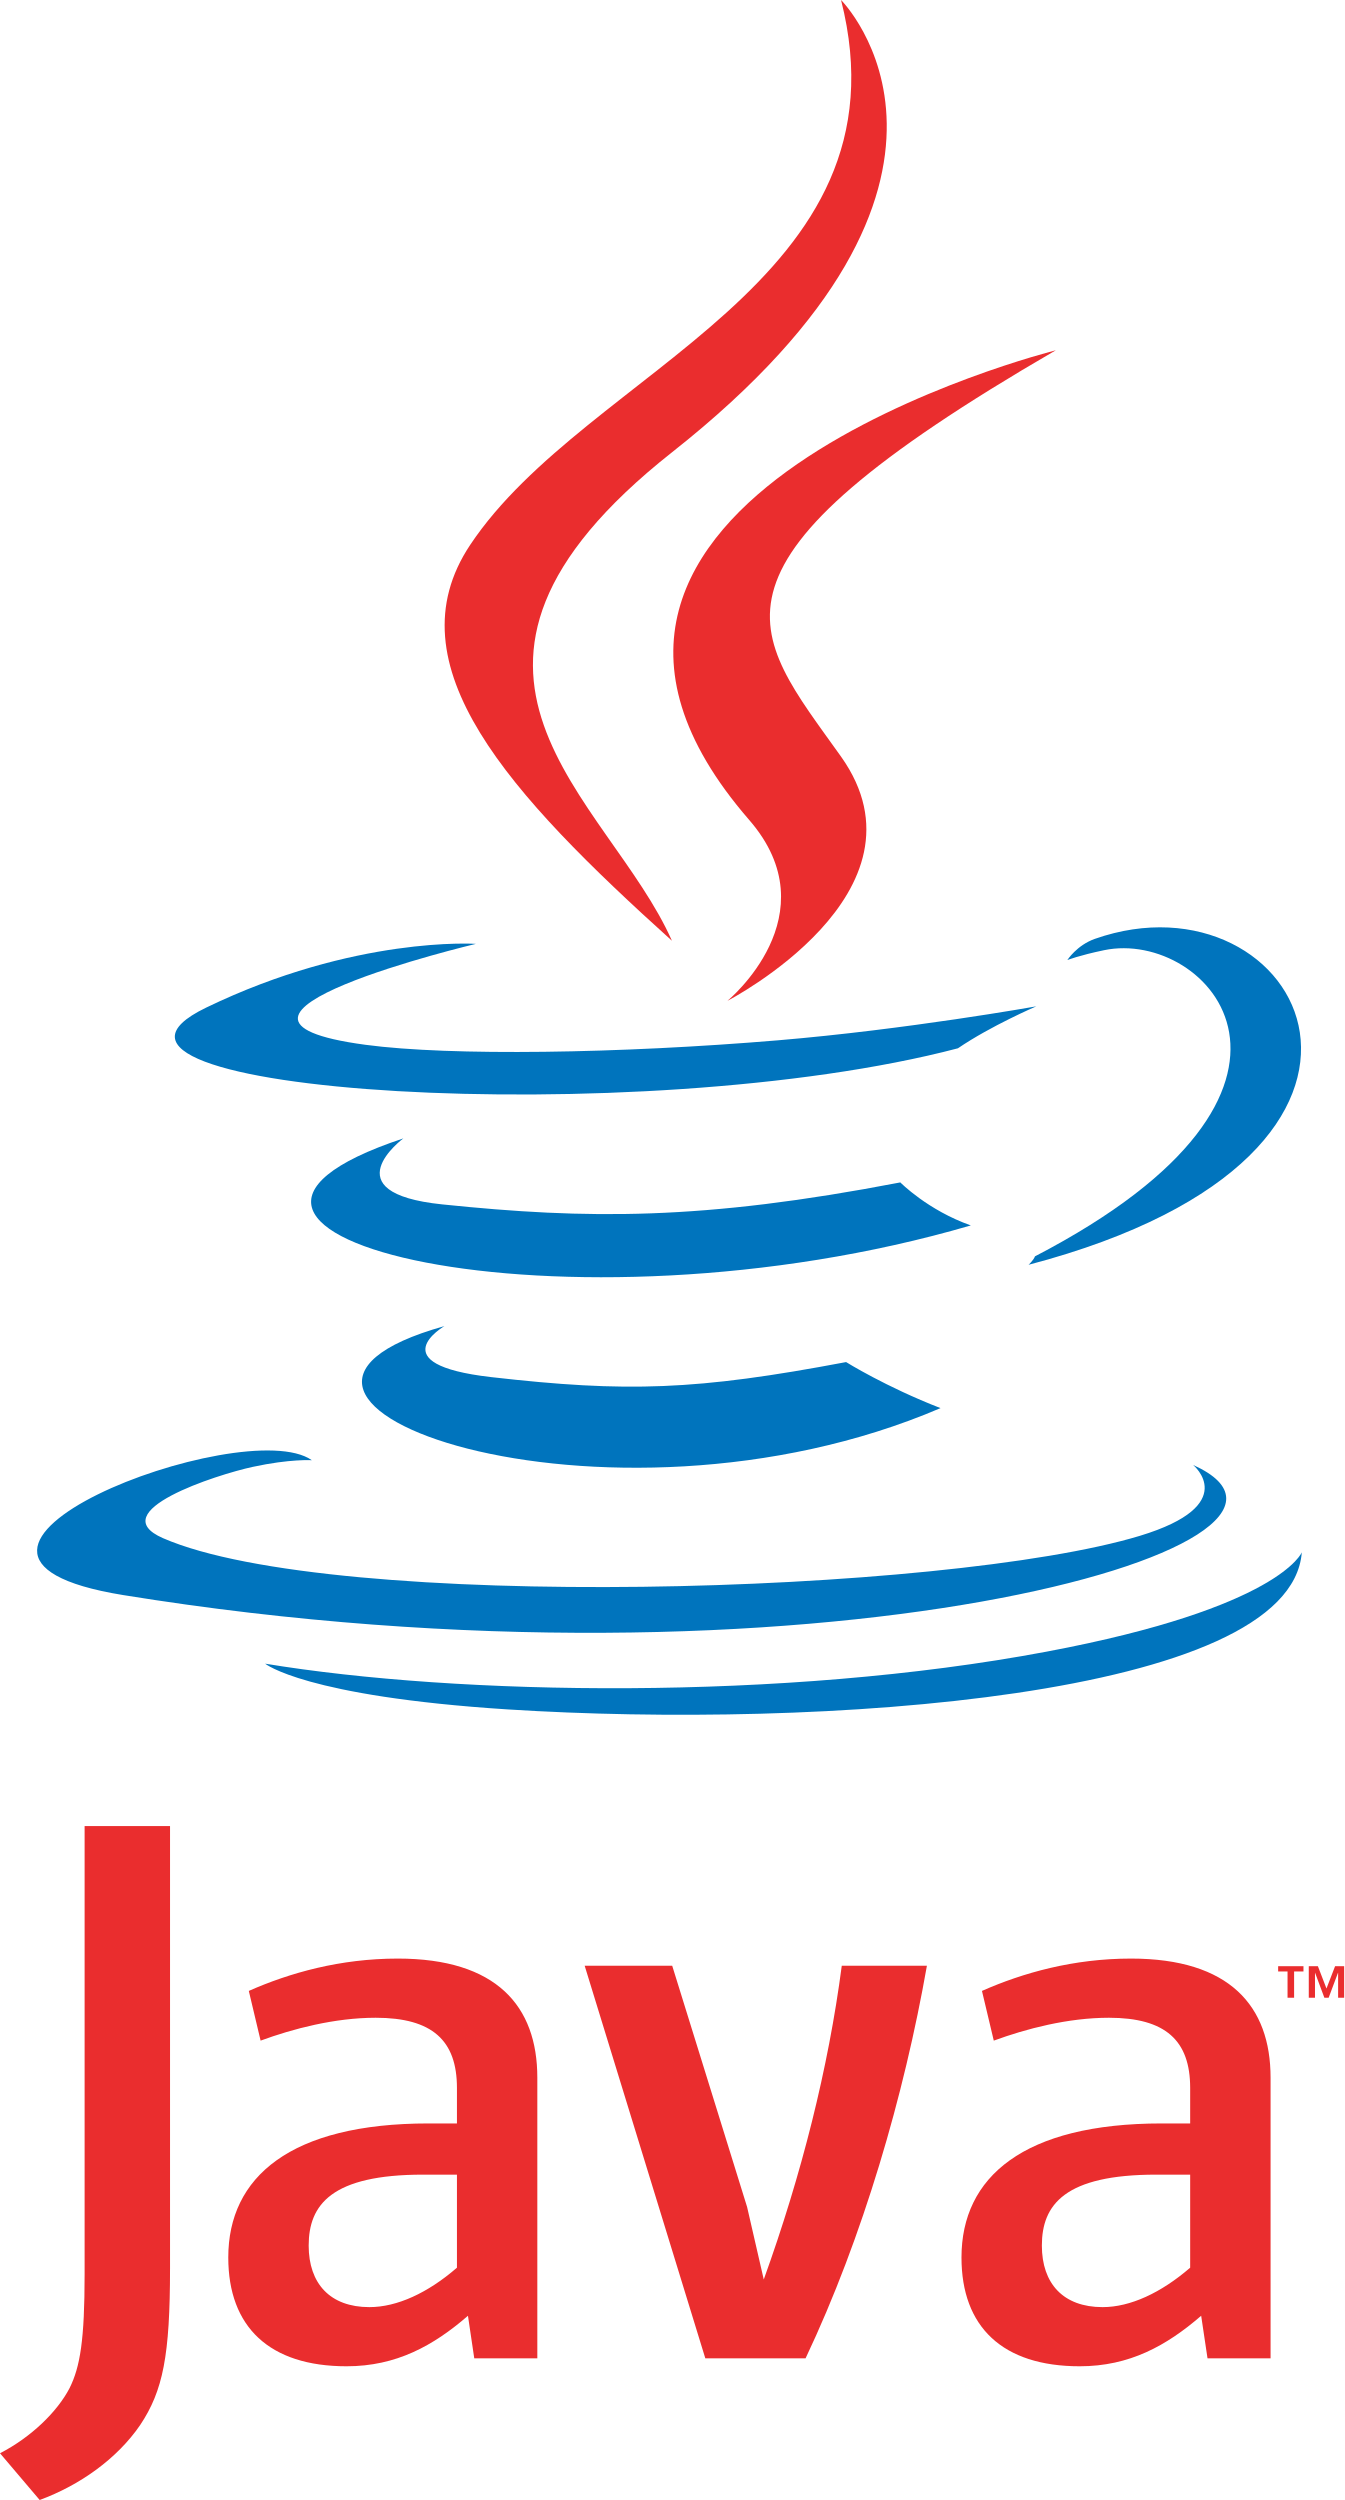
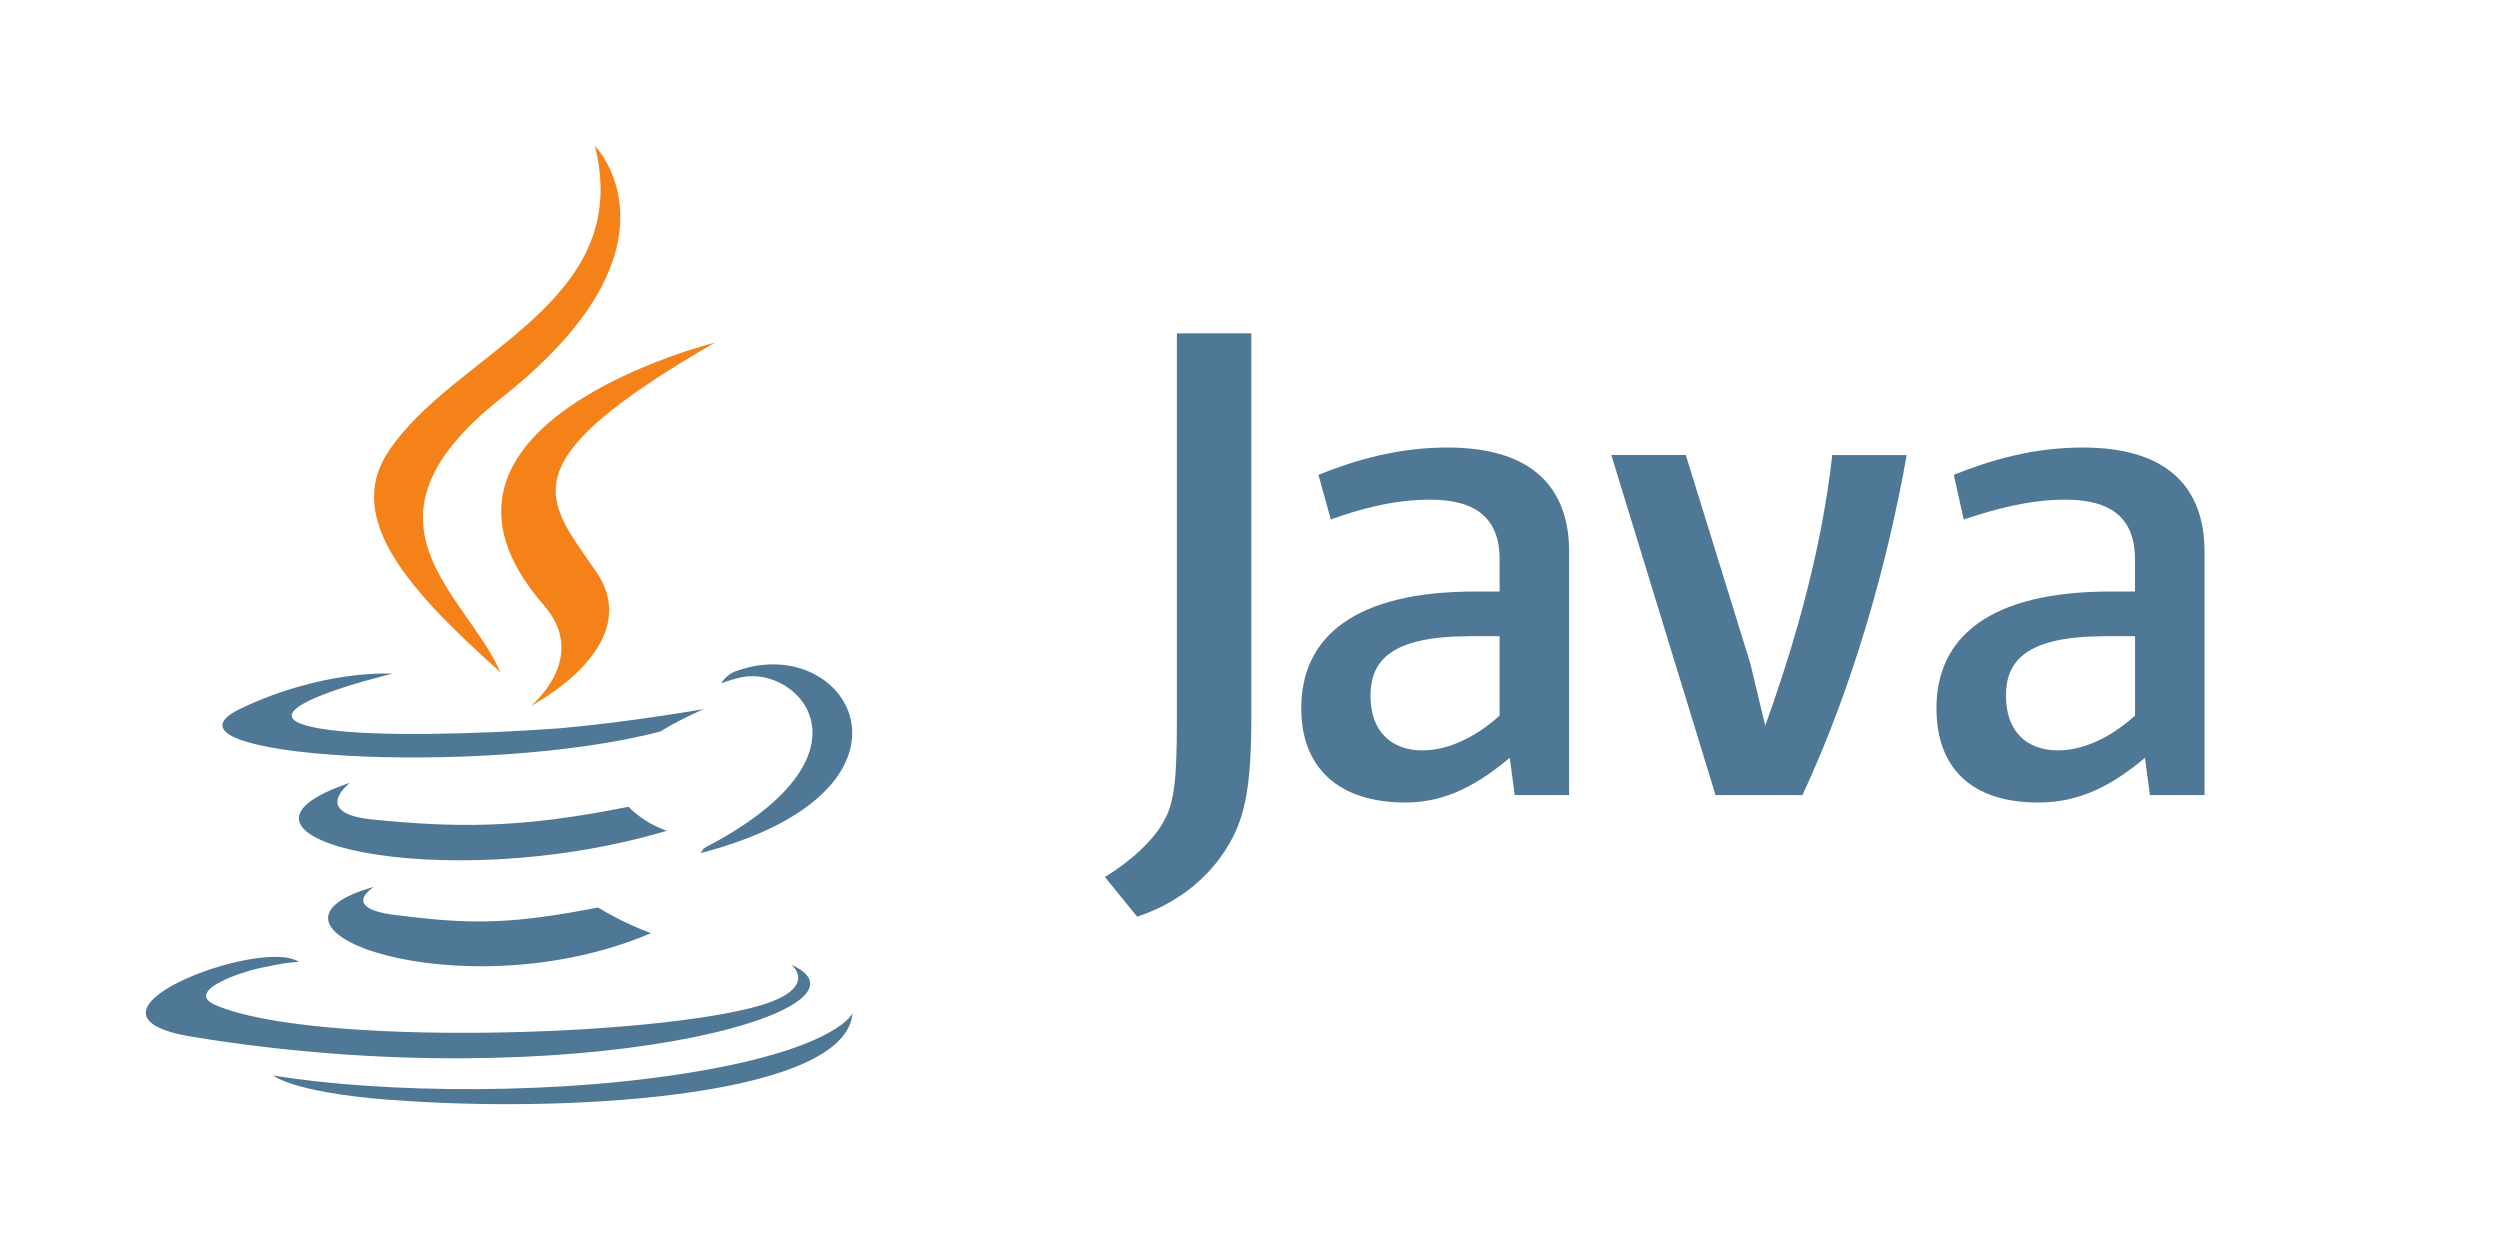
- <svg xmlns="http://www.w3.org/2000/svg" version="1.1" id="Layer_1" width="354.346" height="659.055" viewBox="0 0 354.346 659.055" overflow="visible" enable-background="new 0 0 354.346 659.055" xml:space="preserve">
-   <g>
-     <path fill-rule="evenodd" clip-rule="evenodd" fill="#0074BD" d="M117.151,349.592c0,0-17.265,10.049,12.301,13.44   c35.824,4.09,54.13,3.501,93.596-3.959c0,0,10.397,6.504,24.892,12.137C159.439,409.127,47.644,369.013,117.151,349.592   L117.151,349.592z" />
-     <path fill-rule="evenodd" clip-rule="evenodd" fill="#0074BD" d="M106.331,300.104c0,0-19.367,14.339,10.221,17.397   c38.271,3.951,68.483,4.275,120.792-5.792c0,0,7.218,7.332,18.585,11.339C148.943,354.342,29.782,325.51,106.331,300.104   L106.331,300.104z" />
-     <path fill-rule="evenodd" clip-rule="evenodd" fill="#EA2D2E" d="M197.494,216.145c21.818,25.115-5.721,47.697-5.721,47.697   s55.367-28.577,29.945-64.38c-23.752-33.373-41.962-49.951,56.623-107.124C278.342,92.338,123.587,130.979,197.494,216.145   L197.494,216.145z" />
-     <path fill-rule="evenodd" clip-rule="evenodd" fill="#0074BD" d="M314.542,386.202c0,0,12.781,10.536-14.077,18.684   c-51.071,15.469-212.604,20.135-257.47,0.619c-16.117-7.02,14.121-16.75,23.635-18.805c9.92-2.146,15.584-1.754,15.584-1.754   c-17.937-12.631-115.935,24.807-49.772,35.544C212.871,449.736,361.337,407.317,314.542,386.202L314.542,386.202z" />
-     <path fill-rule="evenodd" clip-rule="evenodd" fill="#0074BD" d="M125.46,248.822c0,0-82.155,19.519-29.092,26.613   c22.412,2.999,67.063,2.309,108.685-1.183c34.006-2.854,68.133-8.958,68.133-8.958s-11.982,5.14-20.657,11.06   C169.085,298.301,7.917,288.08,54.322,265.642C93.549,246.665,125.46,248.822,125.46,248.822L125.46,248.822z" />
-     <path fill-rule="evenodd" clip-rule="evenodd" fill="#0074BD" d="M272.846,331.198c84.818-44.063,45.597-86.412,18.223-80.708   c-6.694,1.397-9.697,2.607-9.697,2.607s2.494-3.907,7.243-5.588c54.155-19.03,95.794,56.146-17.464,85.919   C271.15,333.428,272.453,332.248,272.846,331.198L272.846,331.198z" />
-     <path fill-rule="evenodd" clip-rule="evenodd" fill="#EA2D2E" d="M221.719,0c0,0,46.963,46.99-44.557,119.227   c-73.393,57.969-16.734,91.009-0.026,128.778c-42.845-38.653-74.271-72.684-53.192-104.352   C154.898,97.174,240.663,74.632,221.719,0L221.719,0z" />
-     <path fill-rule="evenodd" clip-rule="evenodd" fill="#0074BD" d="M133.799,450.637c81.397,5.204,206.426-2.896,209.385-41.415   c0,0-5.688,14.602-67.276,26.188c-69.481,13.081-155.197,11.558-206.016,3.167C69.892,438.577,80.303,447.194,133.799,450.637   L133.799,450.637z" />
-     <path fill-rule="evenodd" clip-rule="evenodd" fill="#EA2D2E" d="M339.426,519.716h-2.479v-1.385h6.676v1.385h-2.469v6.928h-1.729   V519.716L339.426,519.716L339.426,519.716z M352.756,520.067h-0.032l-2.461,6.576h-1.132l-2.446-6.576h-0.025v6.576h-1.638v-8.313   h2.402l2.264,5.885l2.271-5.885h2.388v8.313h-1.59V520.067L352.756,520.067z" />
-     <path fill-rule="evenodd" clip-rule="evenodd" fill="#EA2D2E" d="M120.461,597.813c-7.676,6.654-15.793,10.396-23.079,10.396   c-10.378,0-16.007-6.236-16.007-16.216c0-10.803,6.027-18.71,30.163-18.71h8.923V597.813L120.461,597.813L120.461,597.813z    M141.65,621.716V547.72c0-18.915-10.787-31.396-36.782-31.396c-15.168,0-28.467,3.75-39.278,8.525l3.111,13.106   c8.515-3.127,19.526-6.031,30.337-6.031c14.978,0,21.423,6.031,21.423,18.505v9.356h-7.485c-36.383,0-52.798,14.11-52.798,35.336   c0,18.285,10.819,28.682,31.185,28.682c13.088,0,22.87-5.405,32.001-13.315l1.663,11.228H141.65L141.65,621.716z" />
-     <path fill-rule="evenodd" clip-rule="evenodd" fill="#EA2D2E" d="M212.362,621.716h-26.423l-31.807-103.502h23.077l19.743,63.6   l4.391,19.109c9.965-27.639,17.032-55.701,20.566-82.709h22.445C238.352,552.294,227.523,589.706,212.362,621.716L212.362,621.716z   " />
-     <path fill-rule="evenodd" clip-rule="evenodd" fill="#EA2D2E" d="M313.755,597.813c-7.701,6.654-15.82,10.396-23.086,10.396   c-10.382,0-16.011-6.236-16.011-16.216c0-10.803,6.039-18.71,30.154-18.71h8.942V597.813L313.755,597.813L313.755,597.813z    M334.951,621.716V547.72c0-18.915-10.818-31.396-36.789-31.396c-15.188,0-28.484,3.75-39.295,8.525l3.116,13.106   c8.519-3.127,19.545-6.031,30.355-6.031c14.96,0,21.416,6.031,21.416,18.505v9.356h-7.485c-36.391,0-52.801,14.11-52.801,35.336   c0,18.285,10.804,28.682,31.169,28.682c13.099,0,22.862-5.405,32.018-13.315l1.674,11.228H334.951L334.951,621.716z" />
-     <path fill-rule="evenodd" clip-rule="evenodd" fill="#EA2D2E" d="M36.941,639.306c-6.037,8.821-15.8,15.809-26.479,19.749   L0,646.731c8.135-4.178,15.103-10.912,18.345-17.182c2.796-5.589,3.96-12.773,3.96-29.971V481.398h22.519v116.551   C44.824,620.95,42.988,630.249,36.941,639.306L36.941,639.306z" />
-   </g>
+ <svg xmlns="http://www.w3.org/2000/svg" width="120" height="60">
+   <path d="M17.956 42.562s-1.767 1.075 1.23 1.383c3.6.46 5.53.384 9.524-.384 0 0 1.075.69 2.535 1.23-8.987 3.84-20.354-.23-13.288-2.227zm-1.152-4.992s-1.92 1.46 1.075 1.767c3.917.384 7 .46 12.29-.614 0 0 .69.768 1.843 1.152-10.83 3.226-22.966.307-15.208-2.304zm21.2 8.756s1.306 1.075-1.46 1.92c-5.146 1.536-21.583 1.997-26.192 0-1.613-.69 1.46-1.7 2.458-1.843 1-.23 1.536-.23 1.536-.23-1.766-1.23-11.752 2.535-5.07 3.6 18.357 2.995 33.488-1.306 28.726-3.456zM18.8 32.347s-8.372 1.997-2.996 2.688c2.304.307 6.836.23 11.06-.077 3.456-.307 6.913-.922 6.913-.922s-1.23.538-2.074 1.075c-8.526 2.227-24.886 1.23-20.2-1.075 3.994-1.92 7.297-1.7 7.297-1.7zm14.978 8.372c8.602-4.455 4.608-8.756 1.843-8.218-.69.154-1 .307-1 .307s.23-.46.768-.614c5.453-1.92 9.755 5.76-1.767 8.756 0 0 .077-.077.154-.23zM19.646 52.854c8.295.538 20.97-.307 21.276-4.224 0 0-.614 1.536-6.836 2.688-7.066 1.306-15.822 1.152-20.97.307 0 0 1.075.922 6.53 1.23z" fill="#4e7896" />
+   <path d="M28.555 7s4.762 4.84-4.532 12.136c-7.45 5.914-1.7 9.294 0 13.134-4.378-3.917-7.527-7.373-5.377-10.6 3.15-4.762 11.828-7.066 9.908-14.67zm-2.458 22.044c2.227 2.535-.615 4.84-.615 4.84s5.684-2.92 3.072-6.53c-2.38-3.456-4.224-5.146 5.76-10.907 0 0-15.746 3.917-8.218 12.596z" fill="#f58219" />
+   <path d="M75.318 38.162V26.485c0-2.98-1.668-5.004-5.838-5.004-2.383 0-4.41.596-6.196 1.31l.596 2.145c1.31-.477 2.98-.953 4.766-.953 2.264 0 3.336.953 3.336 2.86v1.55H70.8c-5.72 0-8.34 2.145-8.34 5.6 0 2.86 1.787 4.528 5.004 4.528 2.026 0 3.575-.953 5.004-2.145l.238 1.787h2.62zM71.98 34.35c-1.19 1.072-2.502 1.668-3.694 1.668-1.55 0-2.502-.953-2.502-2.62s.953-2.86 4.766-2.86h1.43v3.813zm14.536 3.813h-4.17L77.343 21.84h3.575l3.098 10.01.715 2.98c1.55-4.29 2.74-8.698 3.217-12.987h3.574c-.953 5.362-2.62 11.2-5.004 16.323zm19.302 0V26.485c0-2.98-1.668-5.004-5.84-5.004-2.383 0-4.408.596-6.196 1.31l.477 2.145c1.43-.477 3.098-.953 4.885-.953 2.264 0 3.336.953 3.336 2.86v1.55h-1.19c-5.72 0-8.34 2.145-8.34 5.6 0 2.86 1.668 4.528 4.885 4.528 2.145 0 3.694-.953 5.123-2.145l.238 1.787h2.62zm-3.336-3.813c-1.19 1.072-2.502 1.668-3.694 1.668-1.55 0-2.502-.953-2.502-2.62s.953-2.86 4.766-2.86h1.43v3.813zm-43.728 6.553c-.953 1.43-2.383 2.502-4.17 3.098l-1.55-1.906c1.192-.715 2.383-1.787 2.86-2.74.477-.834.596-2.026.596-4.766V16h3.575v18.35c0 3.694-.358 5.123-1.31 6.553z" fill="#4e7896" />
</svg>
